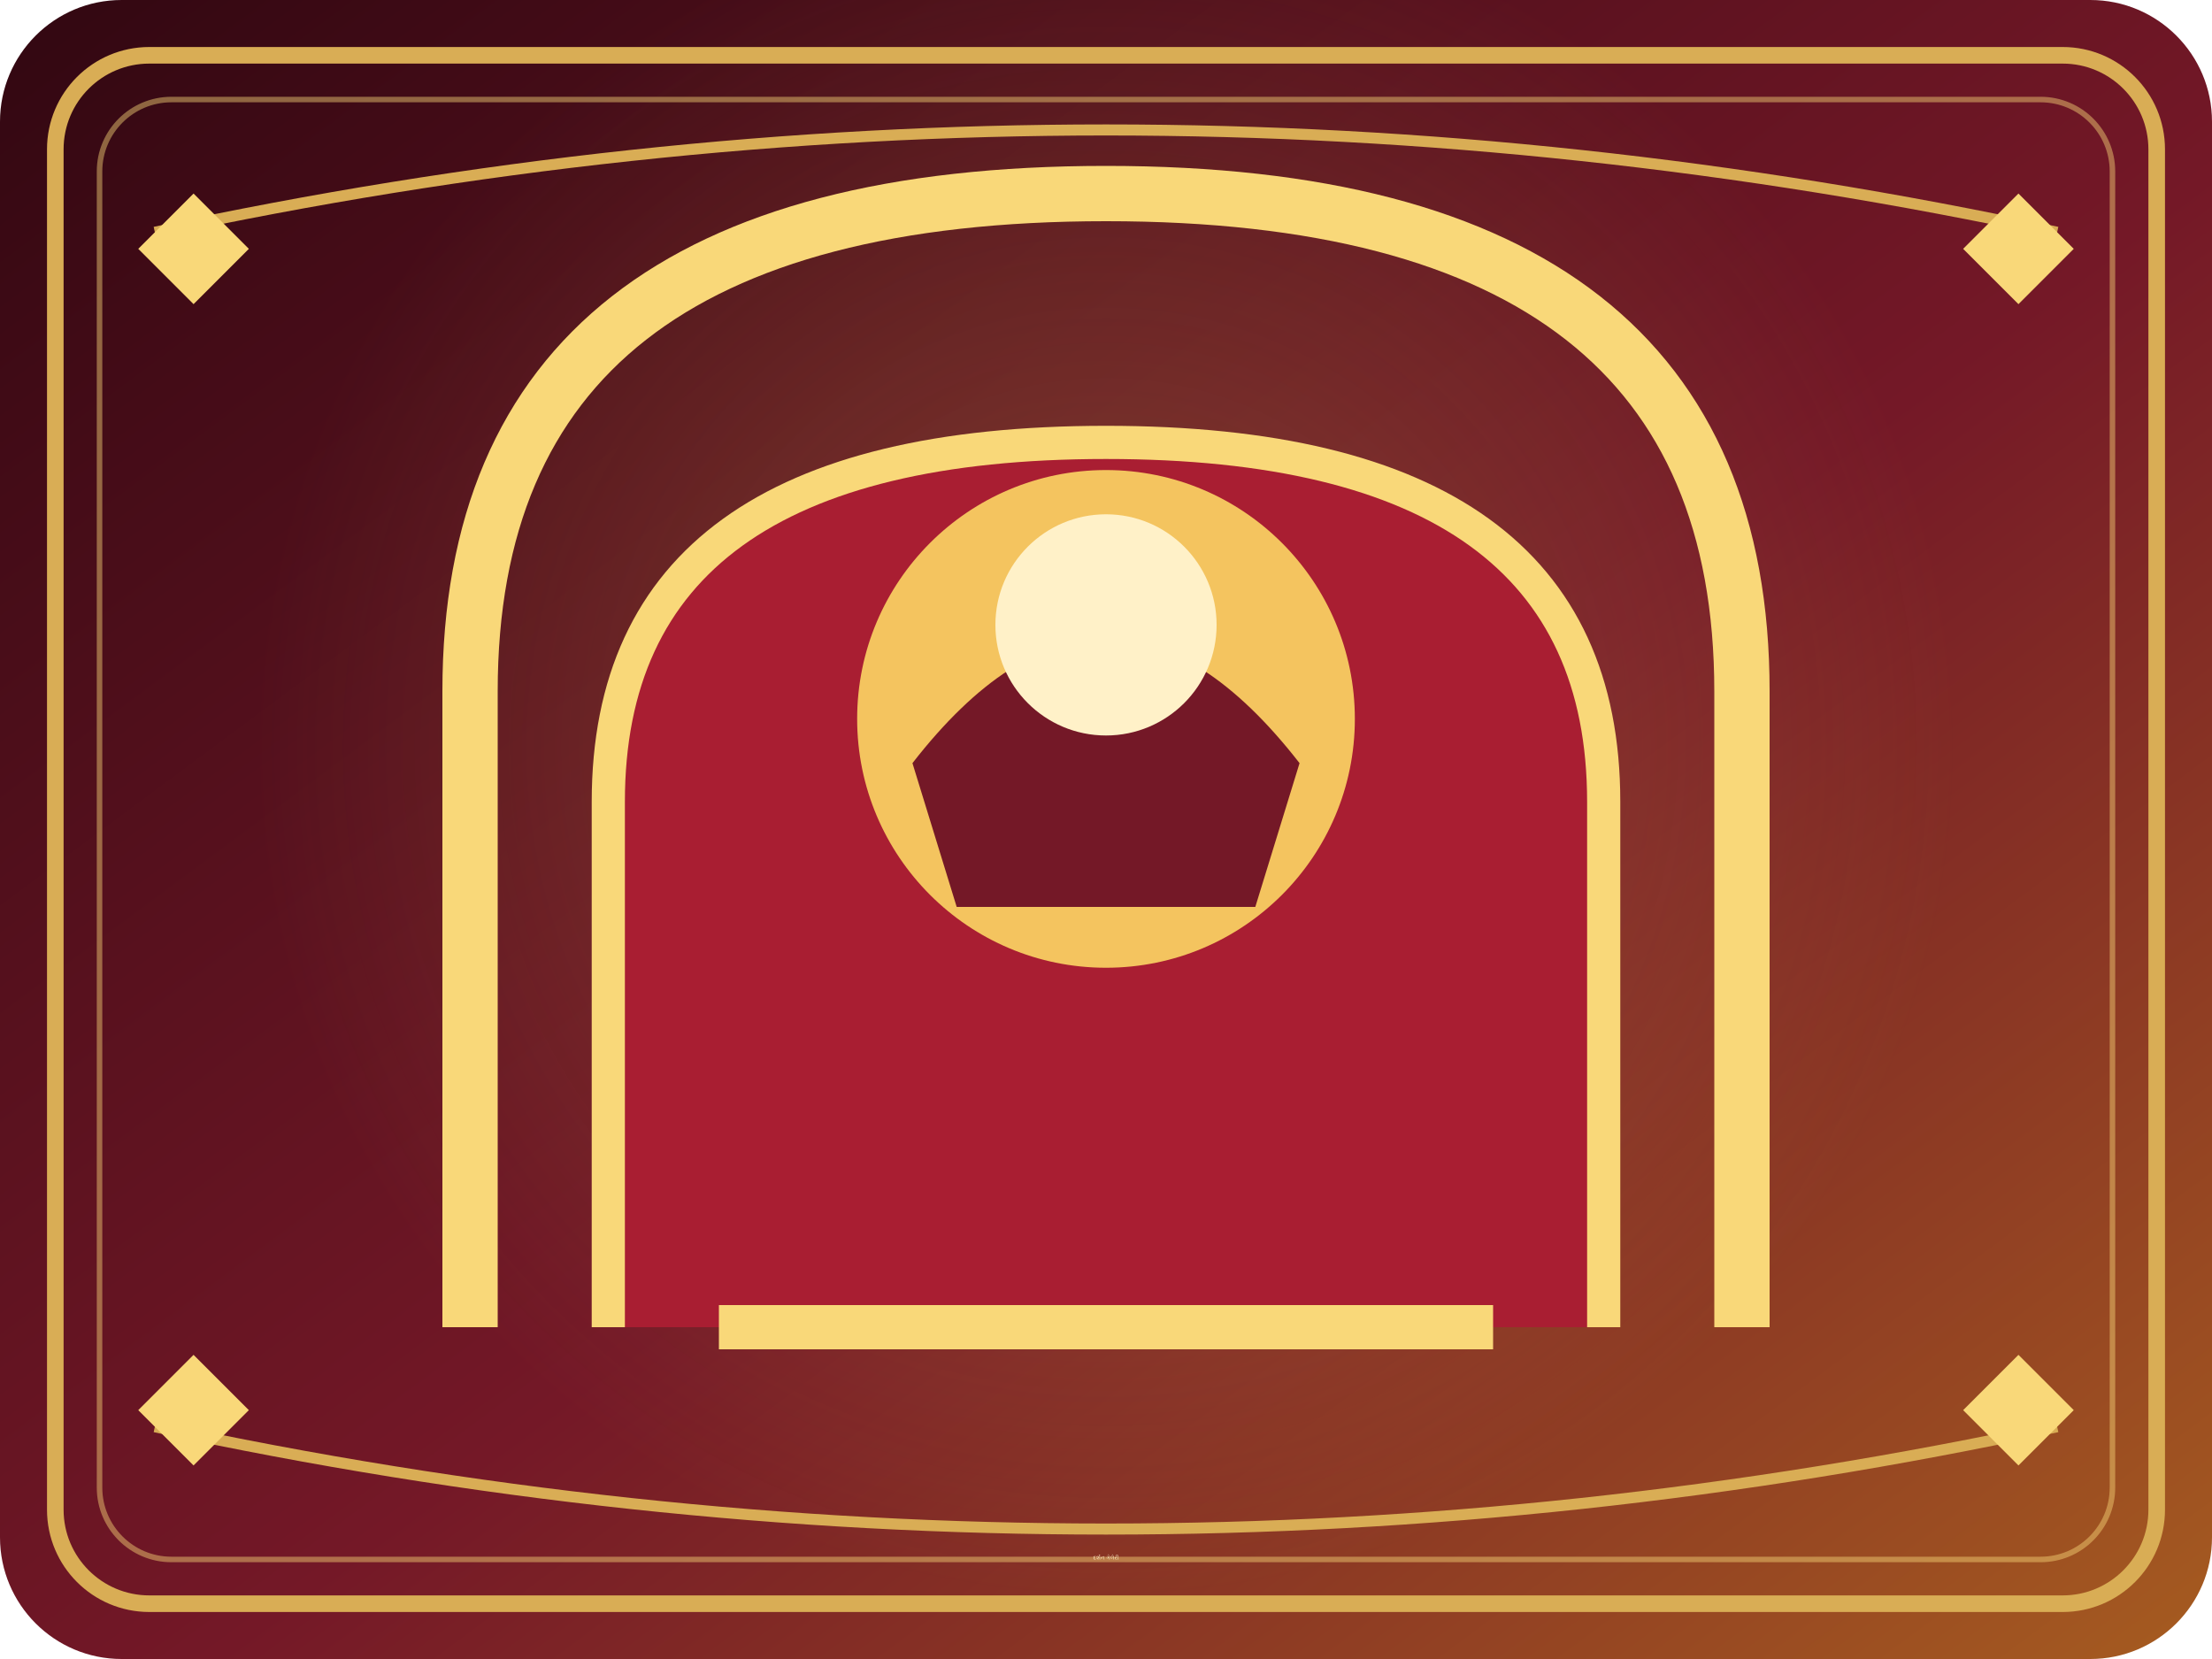
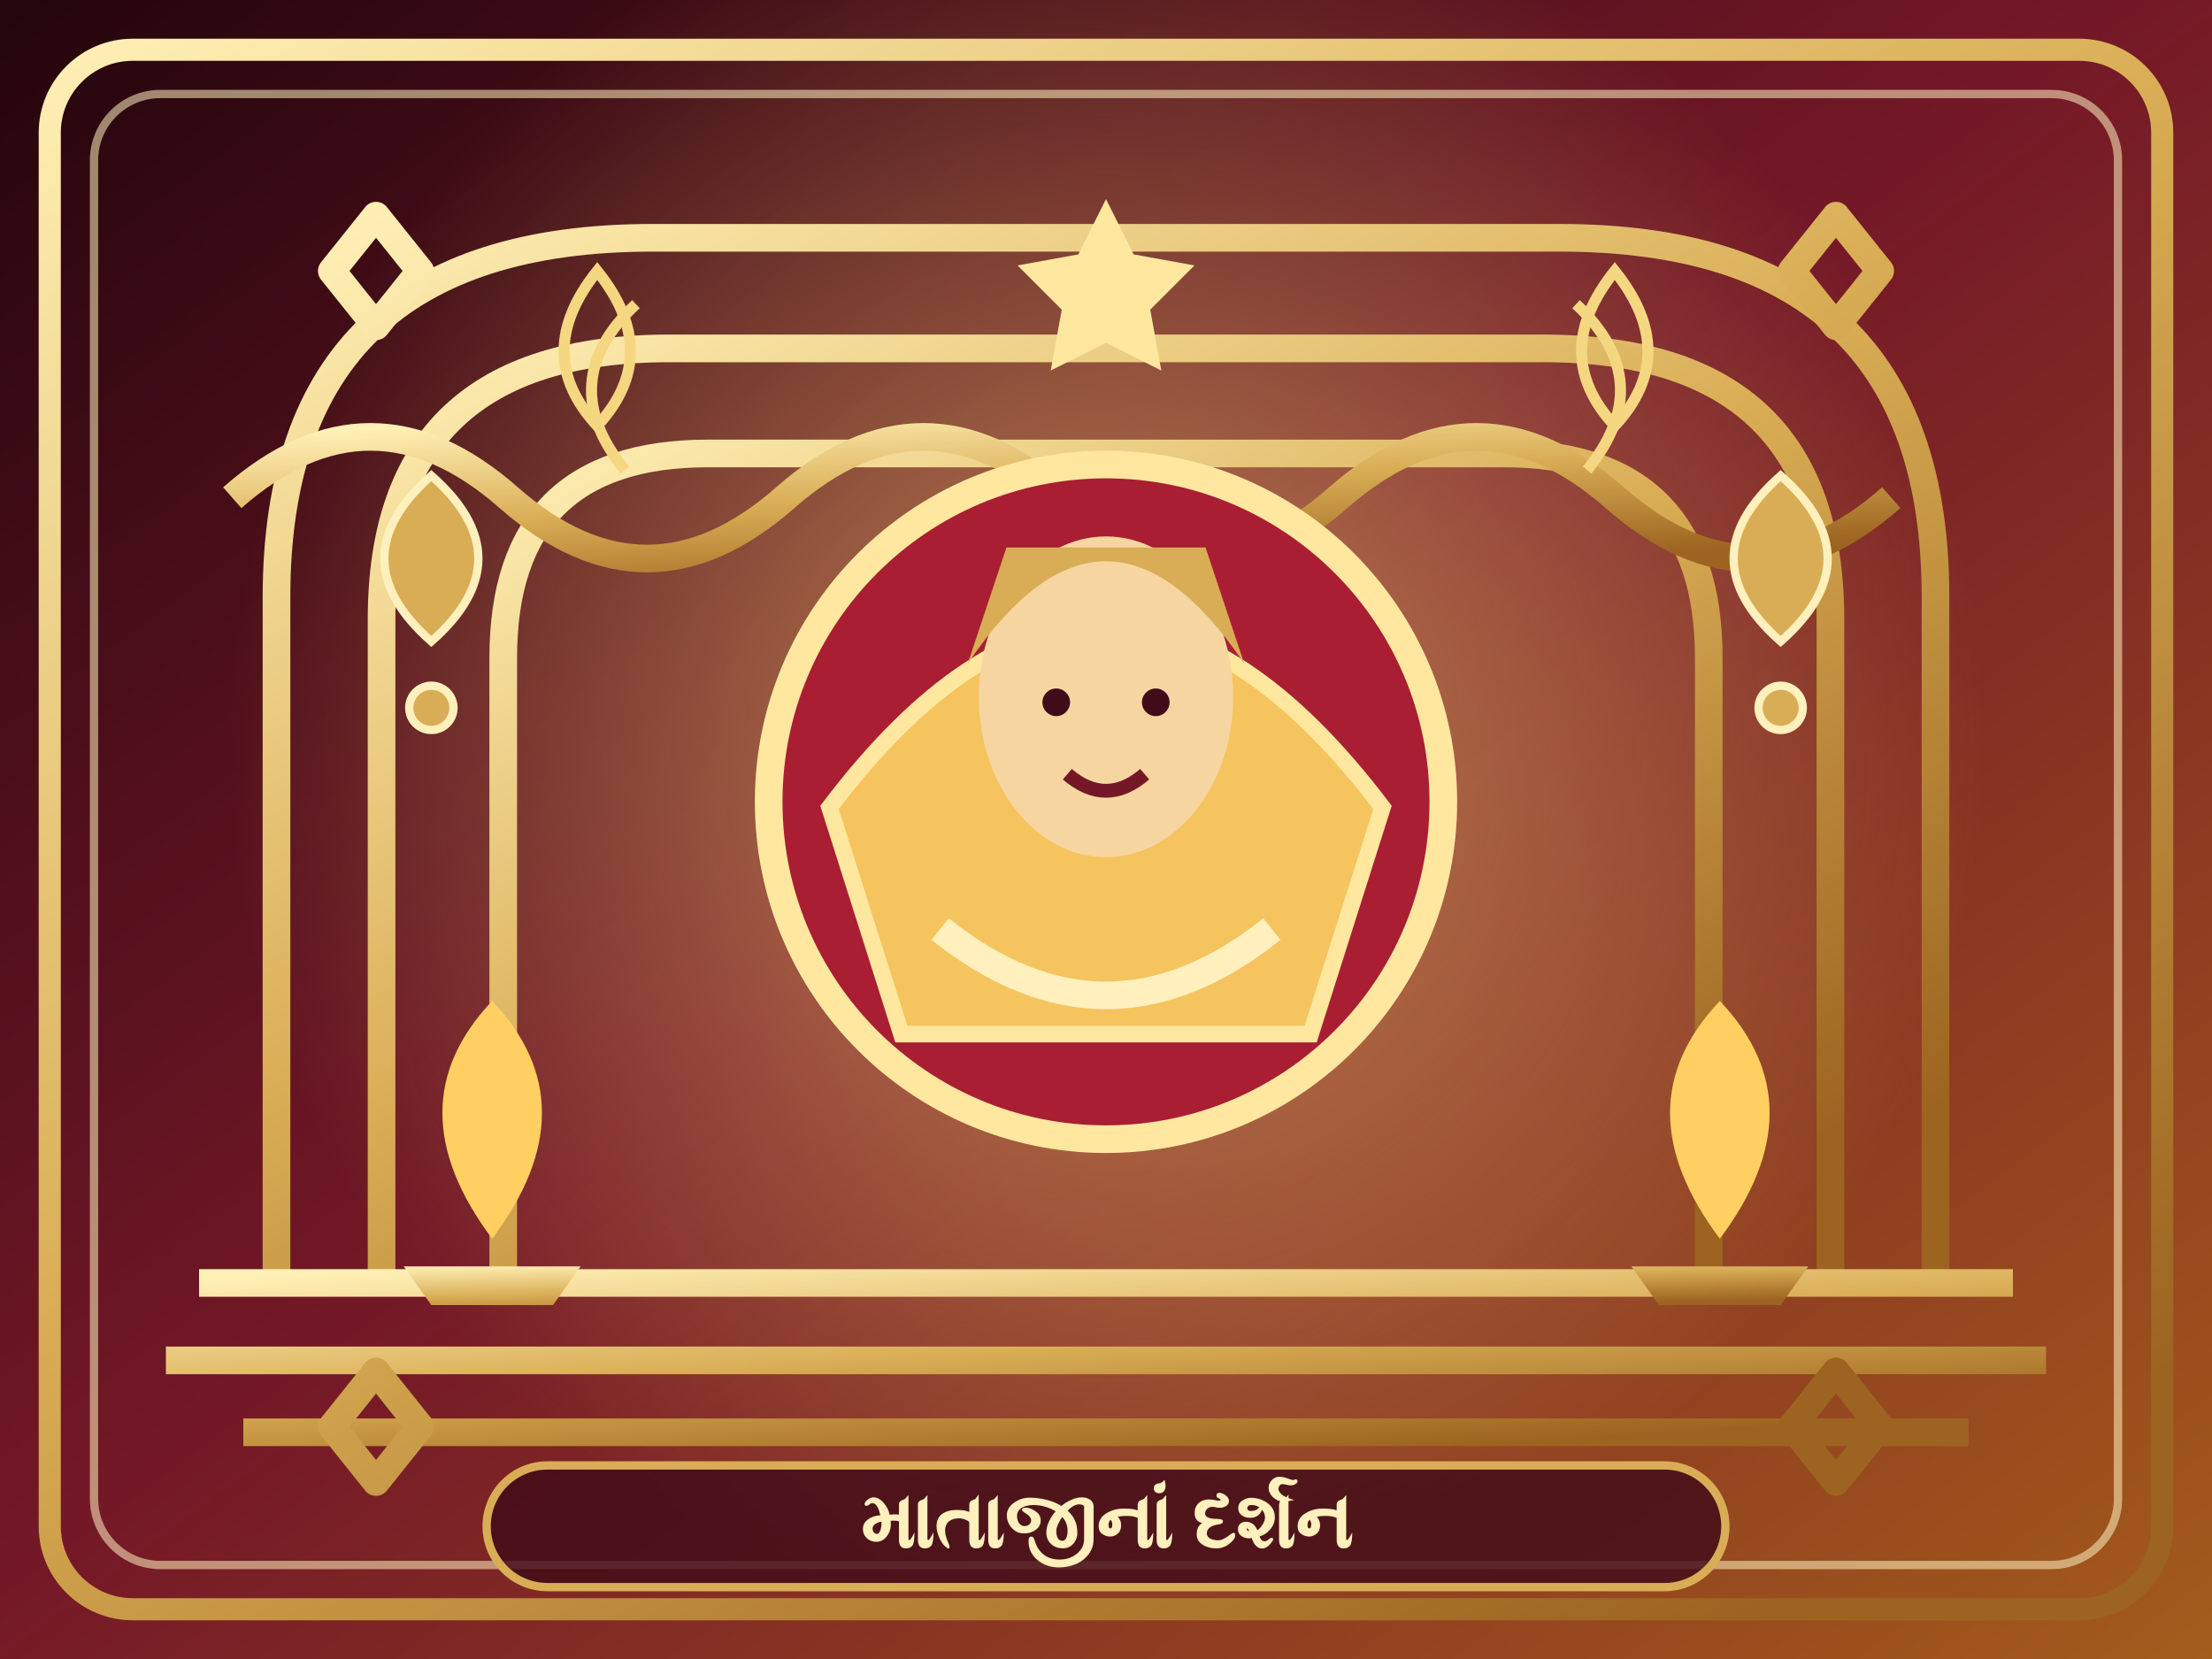
- <svg xmlns="http://www.w3.org/2000/svg" viewBox="0 0 400 300" role="img" aria-label="Darshan gallery cover">
+ <svg xmlns="http://www.w3.org/2000/svg" viewBox="0 0 400 300" role="img" aria-label="માતાજીનાં દર્શન">
  <defs>
    <linearGradient id="bg" x1="0" y1="0" x2="1" y2="1">
-       <stop stop-color="#310711" />
-       <stop offset=".55" stop-color="#741827" />
-       <stop offset="1" stop-color="#a65c20" />
+       <stop stop-color="#23050c" />
+       <stop offset=".48" stop-color="#741827" />
+       <stop offset="1" stop-color="#a45c1b" />
+     </linearGradient>
+     <linearGradient id="gold" x1="0" y1="0" x2="0.8" y2="1">
+       <stop stop-color="#fff0b6" />
+       <stop offset=".5" stop-color="#d9ad55" />
+       <stop offset="1" stop-color="#9c6420" />
    </linearGradient>
    <radialGradient id="glow">
-       <stop stop-color="#d9ad55" stop-opacity=".28" />
-       <stop offset="1" stop-color="#d9ad55" stop-opacity="0" />
+       <stop stop-color="#ffdc7a" stop-opacity=".55" />
+       <stop offset="1" stop-color="#ffdc7a" stop-opacity="0" />
    </radialGradient>
  </defs>
-   <rect width="400" height="300" rx="22" fill="url(#bg)" />
-   <circle cx="200" cy="135" r="155" fill="url(#glow)" />
-   <rect x="10" y="10" width="380" height="280" rx="17" fill="none" stroke="#d9ad55" stroke-width="3" />
-   <rect x="18" y="18" width="364" height="264" rx="13" fill="none" stroke="#f9d879" stroke-opacity=".45" />
-   <path d="M28 42Q200 5 372 42M28 258Q200 295 372 258" fill="none" stroke="#d9ad55" stroke-width="2" />
-   <path d="M85 240V125q0-90 115-90t115 90v115" fill="none" stroke="#f9d879" stroke-width="10" />
-   <path d="M110 240v-95q0-65 90-65t90 65v95" fill="#a91e32" stroke="#f9d879" stroke-width="6" />
-   <circle cx="200" cy="130" r="45" fill="#f4c45f" />
-   <path d="M165 138q35-45 70 0l-8 26h-54z" fill="#741827" />
-   <circle cx="200" cy="113" r="20" fill="#fff1c8" />
-   <path d="M130 240h140" stroke="#f9d879" stroke-width="8" />
-   <path d="M35 35l10 10-10 10-10-10zM365 35l10 10-10 10-10-10zM35 245l10 10-10 10-10-10zM365 245l10 10-10 10-10-10z" fill="#f9d879" />
-   <text x="200" y="282" fill="#fff1c8" font-size="1" text-anchor="middle">દર્શન ગેલેરી</text>
+   <rect width="400" height="300" fill="url(#bg)" />
+   <circle cx="200" cy="135" r="160" fill="url(#glow)" />
+   <rect x="9" y="9" width="382" height="282" rx="15" fill="none" stroke="url(#gold)" stroke-width="4" />
+   <rect x="17" y="17" width="366" height="266" rx="12" fill="none" stroke="#fff0bd" stroke-opacity=".55" stroke-width="1.5" />
+   <g fill="none" stroke="url(#gold)" stroke-width="5" stroke-linejoin="round">
+     <path d="M50 231V108Q50 43 118 43H282Q350 43 350 108V231" />
+     <path d="M69 231V112Q69 63 121 63H279Q331 63 331 112V231" />
+     <path d="M91 231V119Q91 82 128 82H272Q309 82 309 119V231" />
+     <path d="M36 232h328M30 246h340M44 259h312" />
+     <path d="M42 90q25-22 50 0t50 0 50 0 50 0 50 0 50 0" />
+     <path d="M68 39l8 10-8 10-8-10zM332 39l8 10-8 10-8-10zM68 248l8 10-8 10-8-10zM332 248l8 10-8 10-8-10z" />
+   </g>
+   <g fill="#d9ad55" stroke="#fff0bd" stroke-width="1.5">
+     <path d="M78 116q-17-15 0-30 17 15 0 30z" />
+     <path d="M322 116q-17-15 0-30 17 15 0 30z" />
+     <circle cx="78" cy="128" r="4" />
+     <circle cx="322" cy="128" r="4" />
+   </g>
+   <g fill="none" stroke="#f5d782" stroke-width="2">
+     <path d="M108 49q-12 15 0 28 12-13 0-28zm184 0q-12 15 0 28 12-13 0-28z" />
+     <path d="M115 55q-15 14-2 30m172-30q15 14 2 30" />
+   </g>
+   <g>
+     <circle cx="200" cy="145" r="61" fill="#a91e32" stroke="#ffe7a0" stroke-width="5" />
+     <path d="M150 146q50-66 100 0l-13 41h-74z" fill="#f5c45e" stroke="#ffe7a0" stroke-width="3" />
+     <ellipse cx="200" cy="126" rx="23" ry="29" fill="#f7d5a1" />
+     <path d="M175 120q25-37 50 0l-7-21h-36z" fill="#d9ad55" />
+     <circle cx="191" cy="127" r="2.5" fill="#410c19" />
+     <circle cx="209" cy="127" r="2.5" fill="#410c19" />
+     <path d="M193 140q7 6 14 0" stroke="#741827" stroke-width="2.5" fill="none" />
+     <path d="M170 168q30 24 60 0" stroke="#fff0bd" stroke-width="5" fill="none" />
+   </g>
+   <g>
+     <path d="M89 224q-18-24 0-43 18 19 0 43zM311 224q-18-24 0-43 18 19 0 43z" fill="#ffcf62" />
+     <path d="M73 229h32l-5 7H78zM295 229h32l-5 7h-22z" fill="url(#gold)" />
+     <path d="M200 36l5 10 11 2-8 8 2 11-10-5-10 5 2-11-8-8 11-2z" fill="#ffe7a0" />
+   </g>
+   <rect x="88" y="265" width="224" height="22" rx="11" fill="#410c19" fill-opacity=".82" stroke="#d9ad55" stroke-width="1.5" />
+   <text x="200" y="280" text-anchor="middle" font-family="serif" font-size="14" font-weight="700" fill="#fff0bd">માતાજીનાં દર્શન</text>
</svg>
